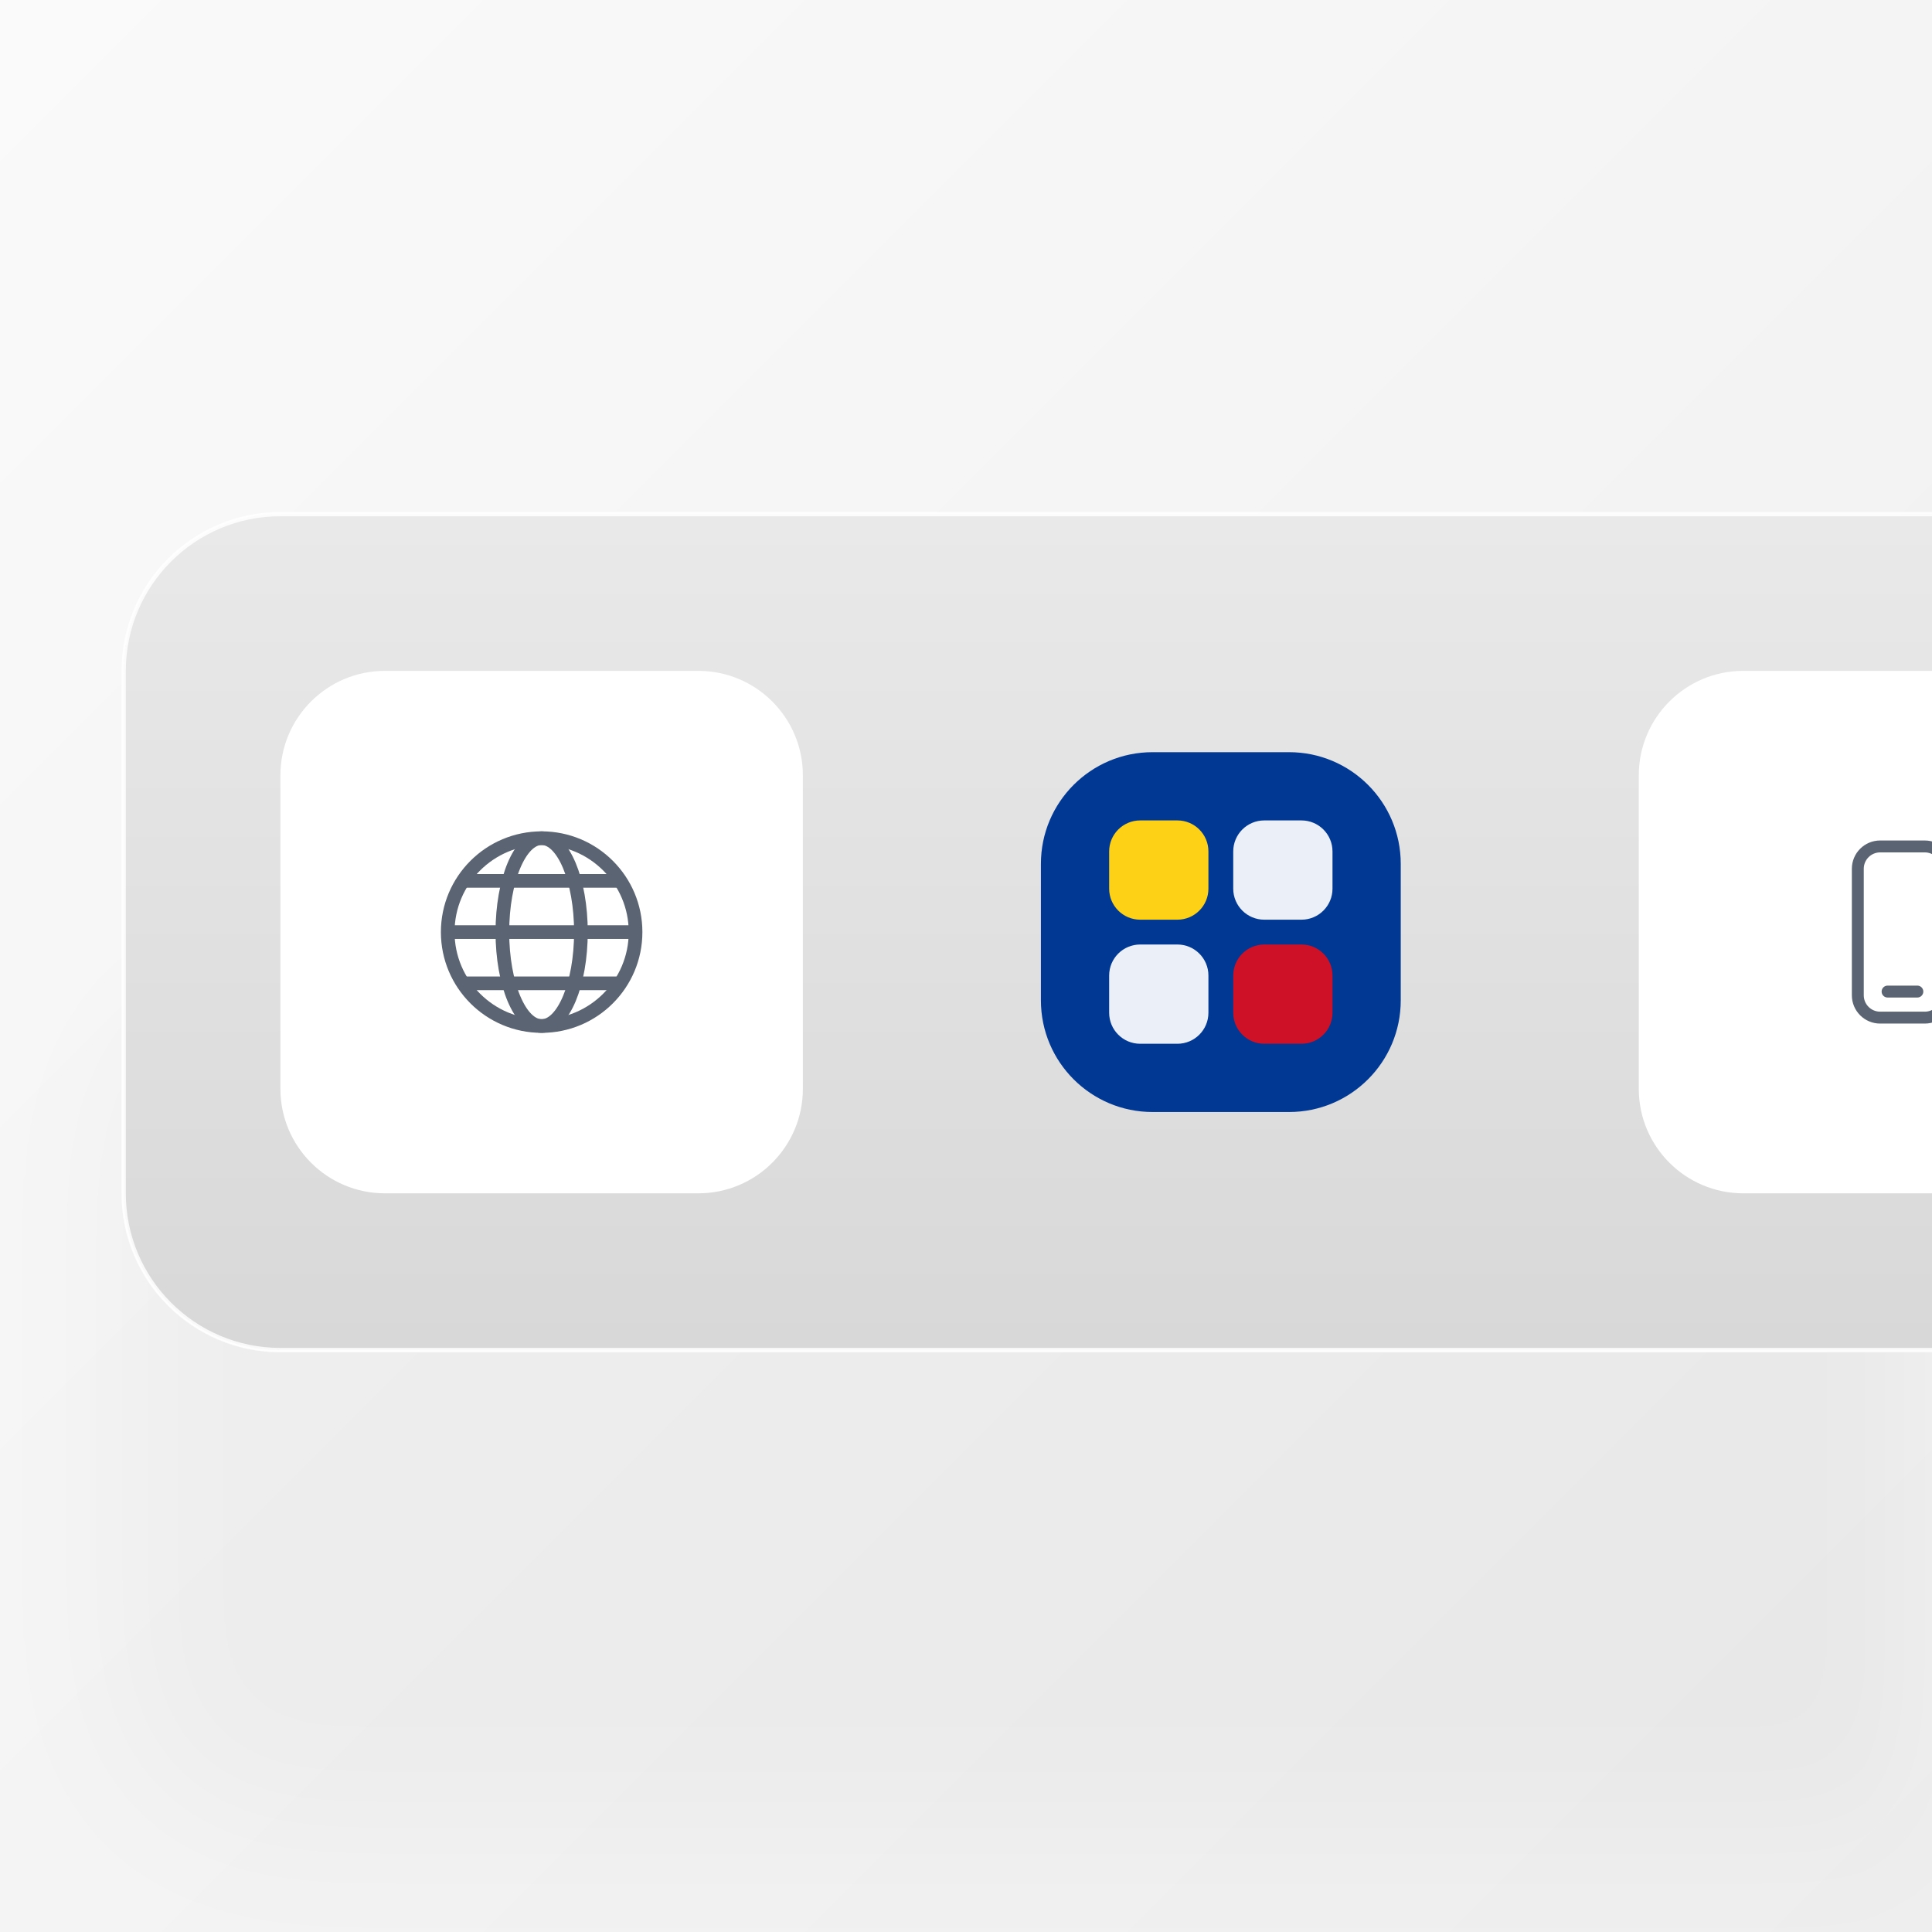
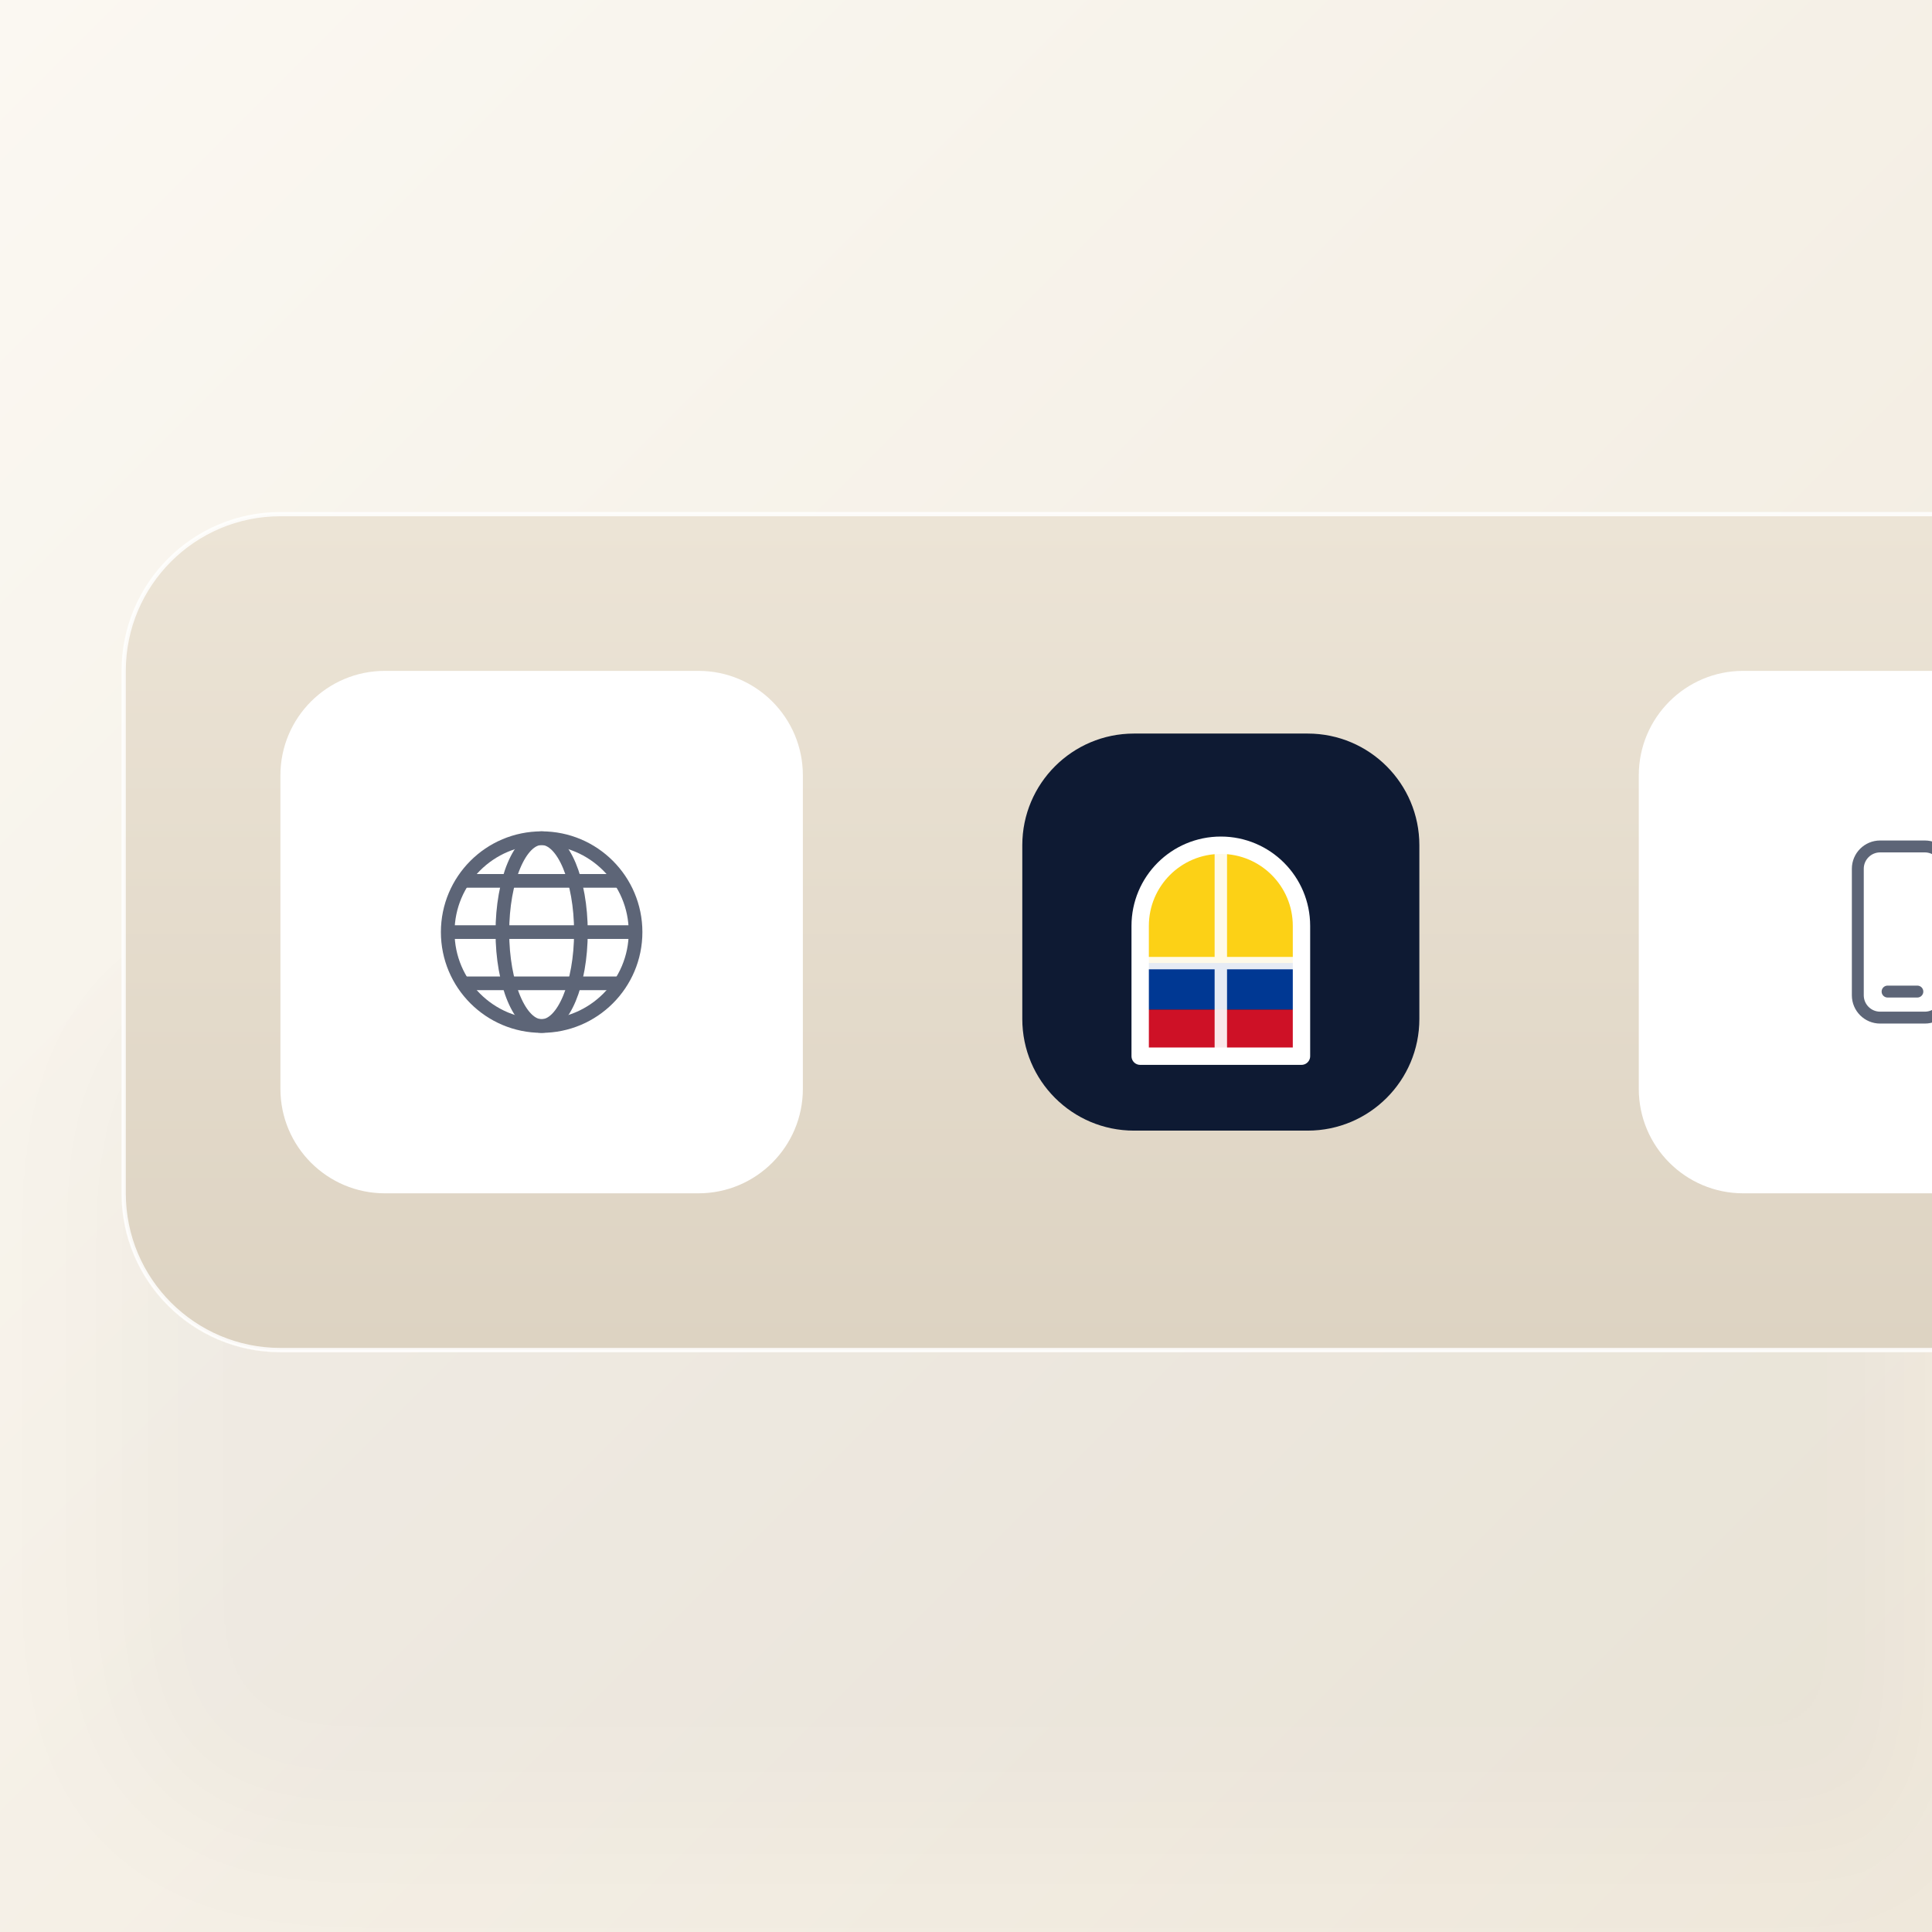
<svg xmlns="http://www.w3.org/2000/svg" viewBox="0 0 453 453" fill="none">
  <defs>
    <linearGradient id="browser-feature--background" x1="0" y1="0" x2="453" y2="453" gradientUnits="userSpaceOnUse">
-       <stop stop-color="#fafafa" />
-       <stop offset="1" stop-color="#eeeeee" />
+       <stop stop-color="#fbf8f2" />
+       <stop offset="1" stop-color="#efe8db" />
    </linearGradient>
    <linearGradient id="browser-feature--dock" x1="0" y1="122" x2="0" y2="316" gradientUnits="userSpaceOnUse">
-       <stop stop-color="#e9e9e9" />
-       <stop offset="1" stop-color="#d8d8d8" />
+       <stop stop-color="#ece4d6" />
+       <stop offset="1" stop-color="#ddd3c2" />
    </linearGradient>
    <filter id="browser-feature--shadow" x="-50%" y="-100%" width="200%" height="400%">
      <feDropShadow dx="0" dy="12.25" stdDeviation="6.89" flood-opacity="0.05" />
      <feDropShadow dx="0" dy="50.53" stdDeviation="12.63" flood-opacity="0.04" />
      <feDropShadow dx="0" dy="111.78" stdDeviation="16.84" flood-opacity="0.03" />
    </filter>
    <clipPath id="browser-feature--chrome">
      <circle cx="127" cy="218.55" r="53.384" />
    </clipPath>
  </defs>
  <path fill="url(#browser-feature--background)" d="M0 0h453v453H0z" />
  <g filter="url(#browser-feature--shadow)">
    <rect x="29" y="120.55" width="833" height="196" rx="36.75" fill="url(#browser-feature--dock)" stroke="white" stroke-opacity="0.85" />
    <rect x="65.75" y="157.3" width="122.5" height="122.5" rx="24.5" fill="white" />
    <rect x="384.25" y="157.3" width="122.5" height="122.5" rx="24.5" fill="white" />
  </g>
  <svg x="94.97" y="186.52" width="64.061" height="64.061" viewBox="0 0 32 32">
-     <circle cx="16" cy="16" r="11" fill="none" stroke="#5b6472" stroke-width="1.6" />
-     <ellipse cx="16" cy="16" rx="4.6" ry="11" fill="none" stroke="#5b6472" stroke-width="1.6" />
-     <path d="M5 16h22M7 10h18M7 22h18" stroke="#5b6472" stroke-width="1.6" fill="none" />
+     <circle cx="16" cy="16" r="11" fill="none" stroke="#5d6577" stroke-width="1.6" />
+     <ellipse cx="16" cy="16" rx="4.6" ry="11" fill="none" stroke="#5d6577" stroke-width="1.6" />
+     <path d="M5 16h22M7 10h18M7 22h18" stroke="#5d6577" stroke-width="1.6" fill="none" />
  </svg>
  <svg x="239.7" y="172.0" width="93.1" height="93.1" viewBox="0 0 32 32">
-     <rect x="1.5" y="1.5" width="29" height="29" rx="9" fill="#003893" />
-     <rect x="7" y="7" width="8" height="8" rx="2.5" fill="#FCD116" />
-     <rect x="17" y="7" width="8" height="8" rx="2.5" fill="#fff" fill-opacity=".92" />
-     <rect x="7" y="17" width="8" height="8" rx="2.5" fill="#fff" fill-opacity=".92" />
-     <rect x="17" y="17" width="8" height="8" rx="2.5" fill="#CE1126" />
+     <rect width="32" height="32" rx="9" fill="#0E1A33" />
+     <clipPath id="browser-feature--mark">
+       <path d="M9.5 26V15.5a6.5 6.5 0 0 1 13 0V26z" />
+     </clipPath>
+     <g clip-path="url(#browser-feature--mark)">
+       <rect x="9" y="8" width="14" height="10.5" fill="#FCD116" />
+       <rect x="9" y="18.5" width="14" height="3.75" fill="#003893" />
+       <rect x="9" y="22.25" width="14" height="4" fill="#CE1126" />
+     </g>
+     <path d="M9.5 26V15.5a6.5 6.5 0 0 1 13 0V26z" stroke="#fff" stroke-width="1.4" stroke-linejoin="round" />
+     <path d="M16 9v17M9.5 18.5h13" stroke="#fff" stroke-width="1" stroke-opacity=".9" />
  </svg>
  <svg x="418.154" y="190.614" width="55.842" height="55.842" viewBox="0 0 32 32">
-     <rect x="10" y="4.5" width="12" height="23" rx="3" fill="none" stroke="#5b6472" stroke-width="1.6" />
-     <path d="M14 24h4" stroke="#5b6472" stroke-width="1.6" stroke-linecap="round" />
+     <rect x="10" y="4.5" width="12" height="23" rx="3" fill="none" stroke="#5d6577" stroke-width="1.6" />
+     <path d="M14 24h4" stroke="#5d6577" stroke-width="1.6" stroke-linecap="round" />
  </svg>
</svg>
